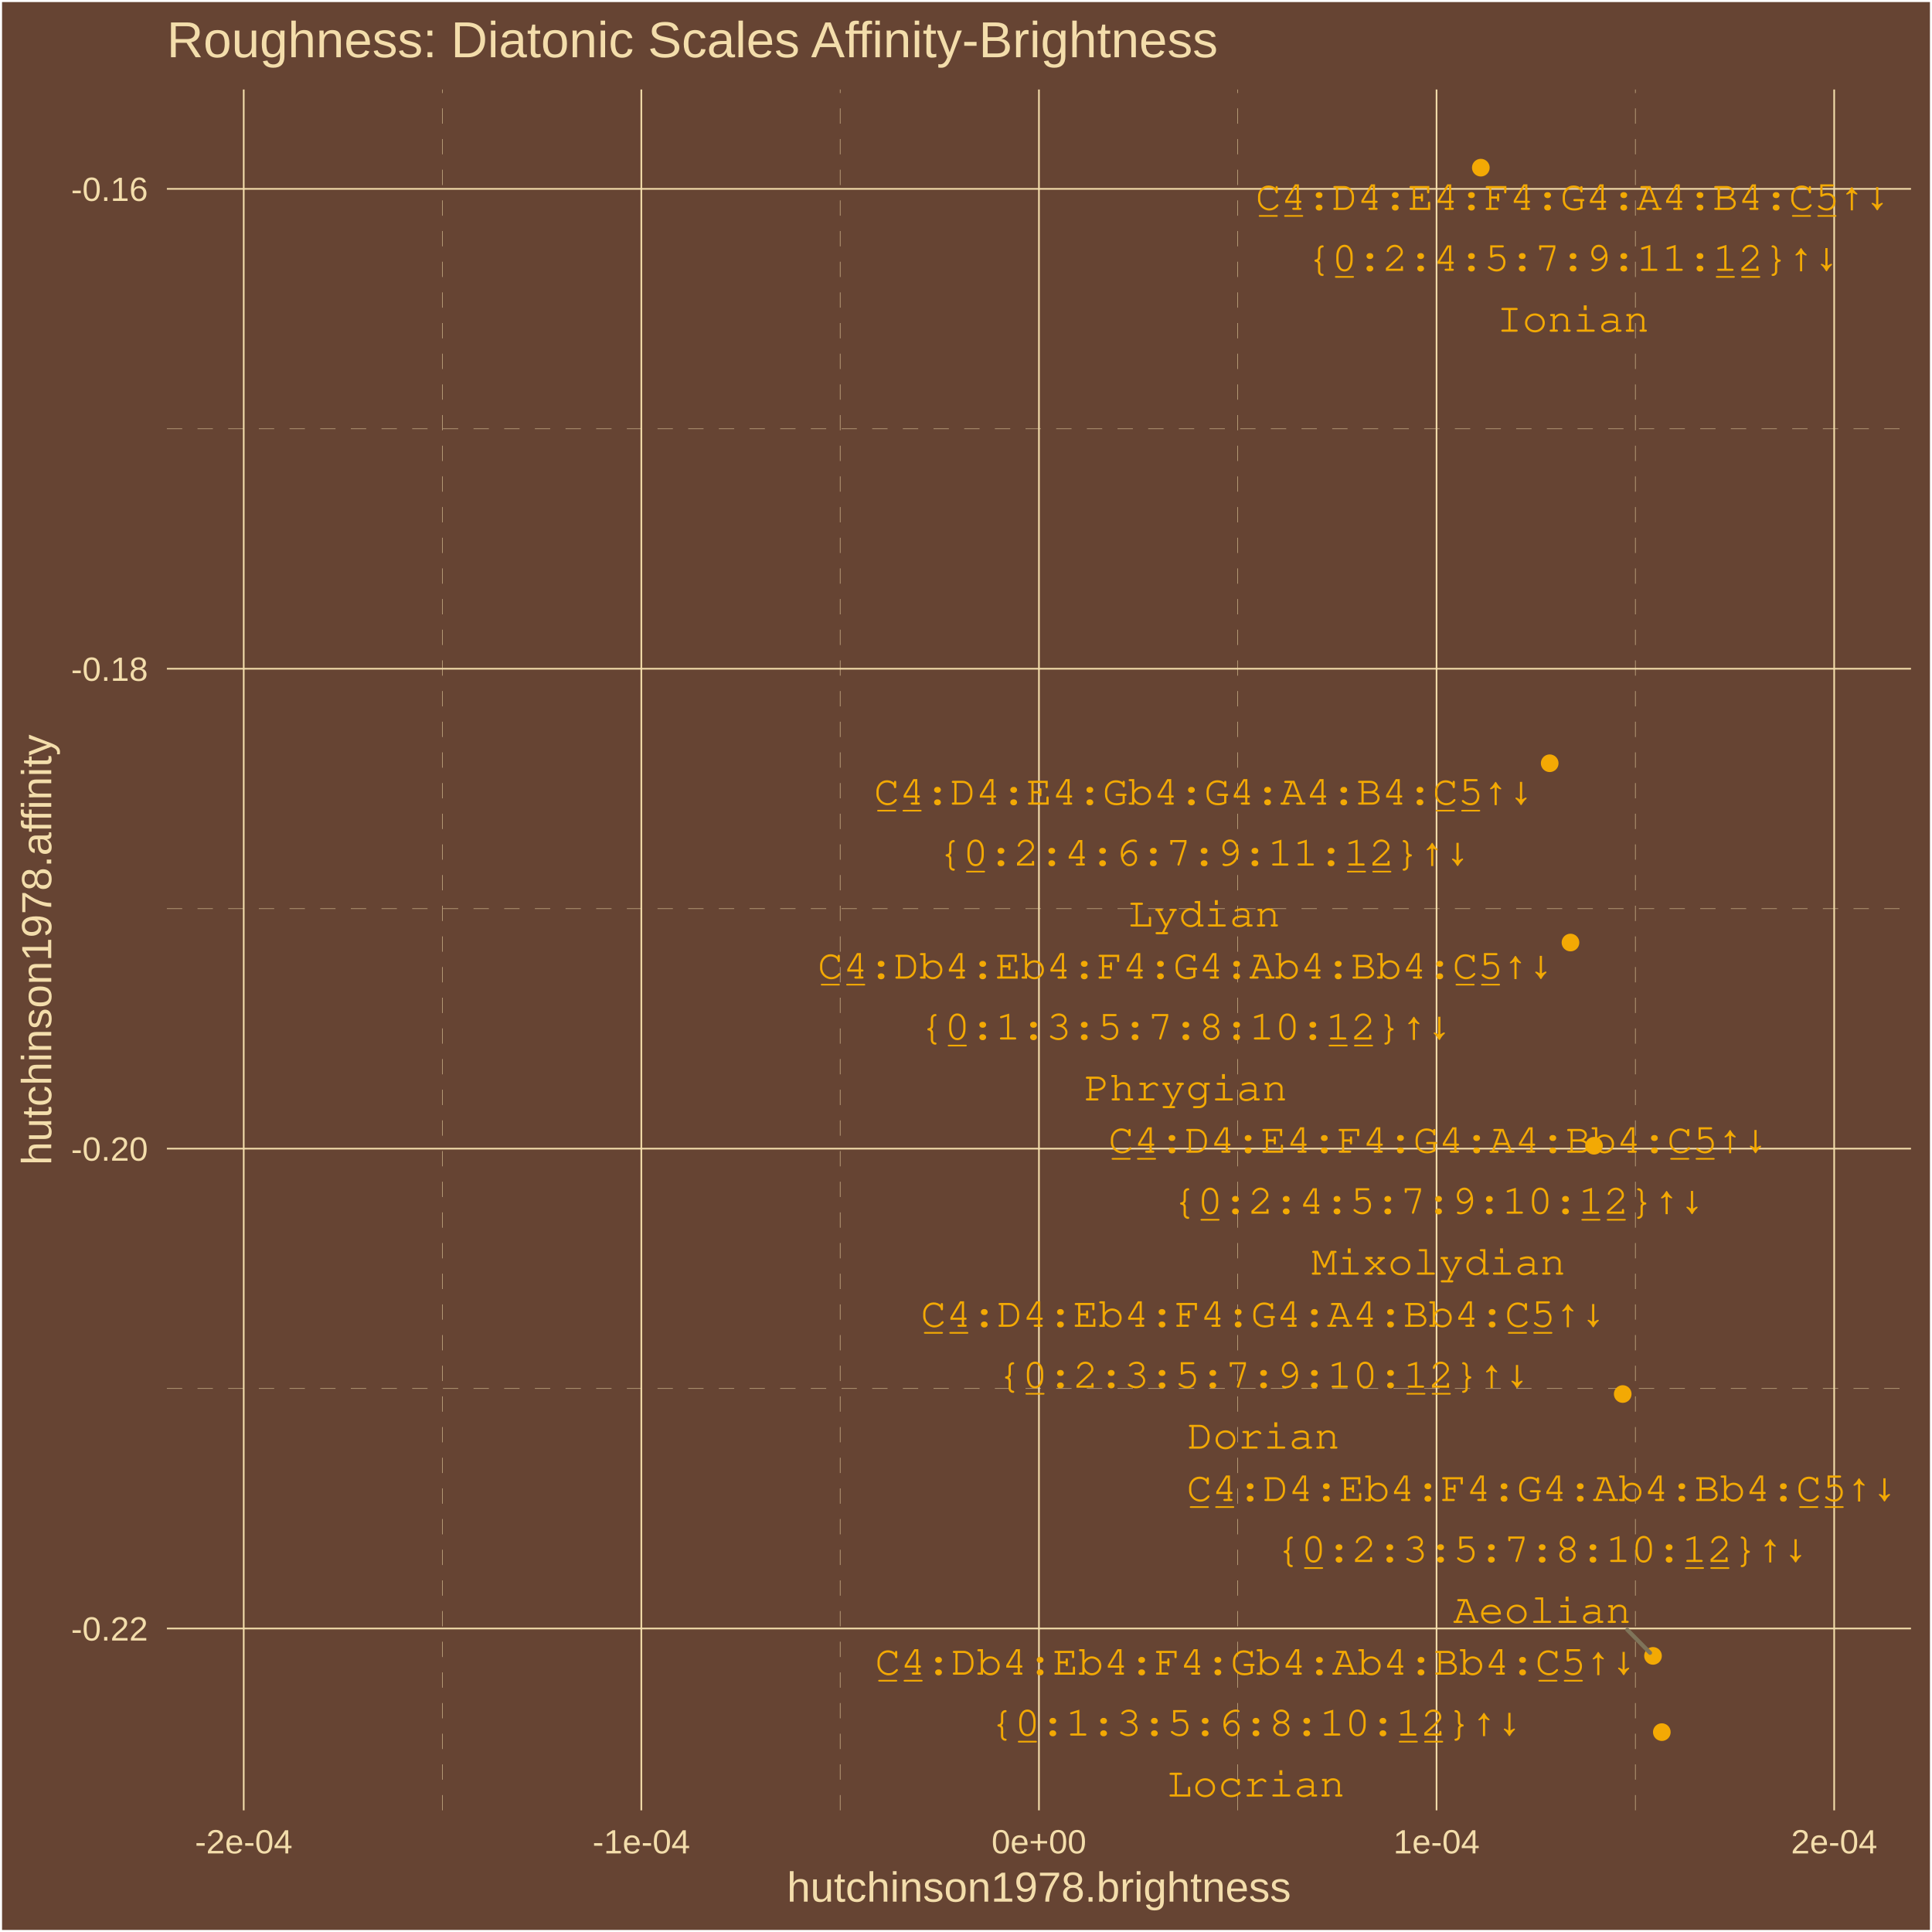
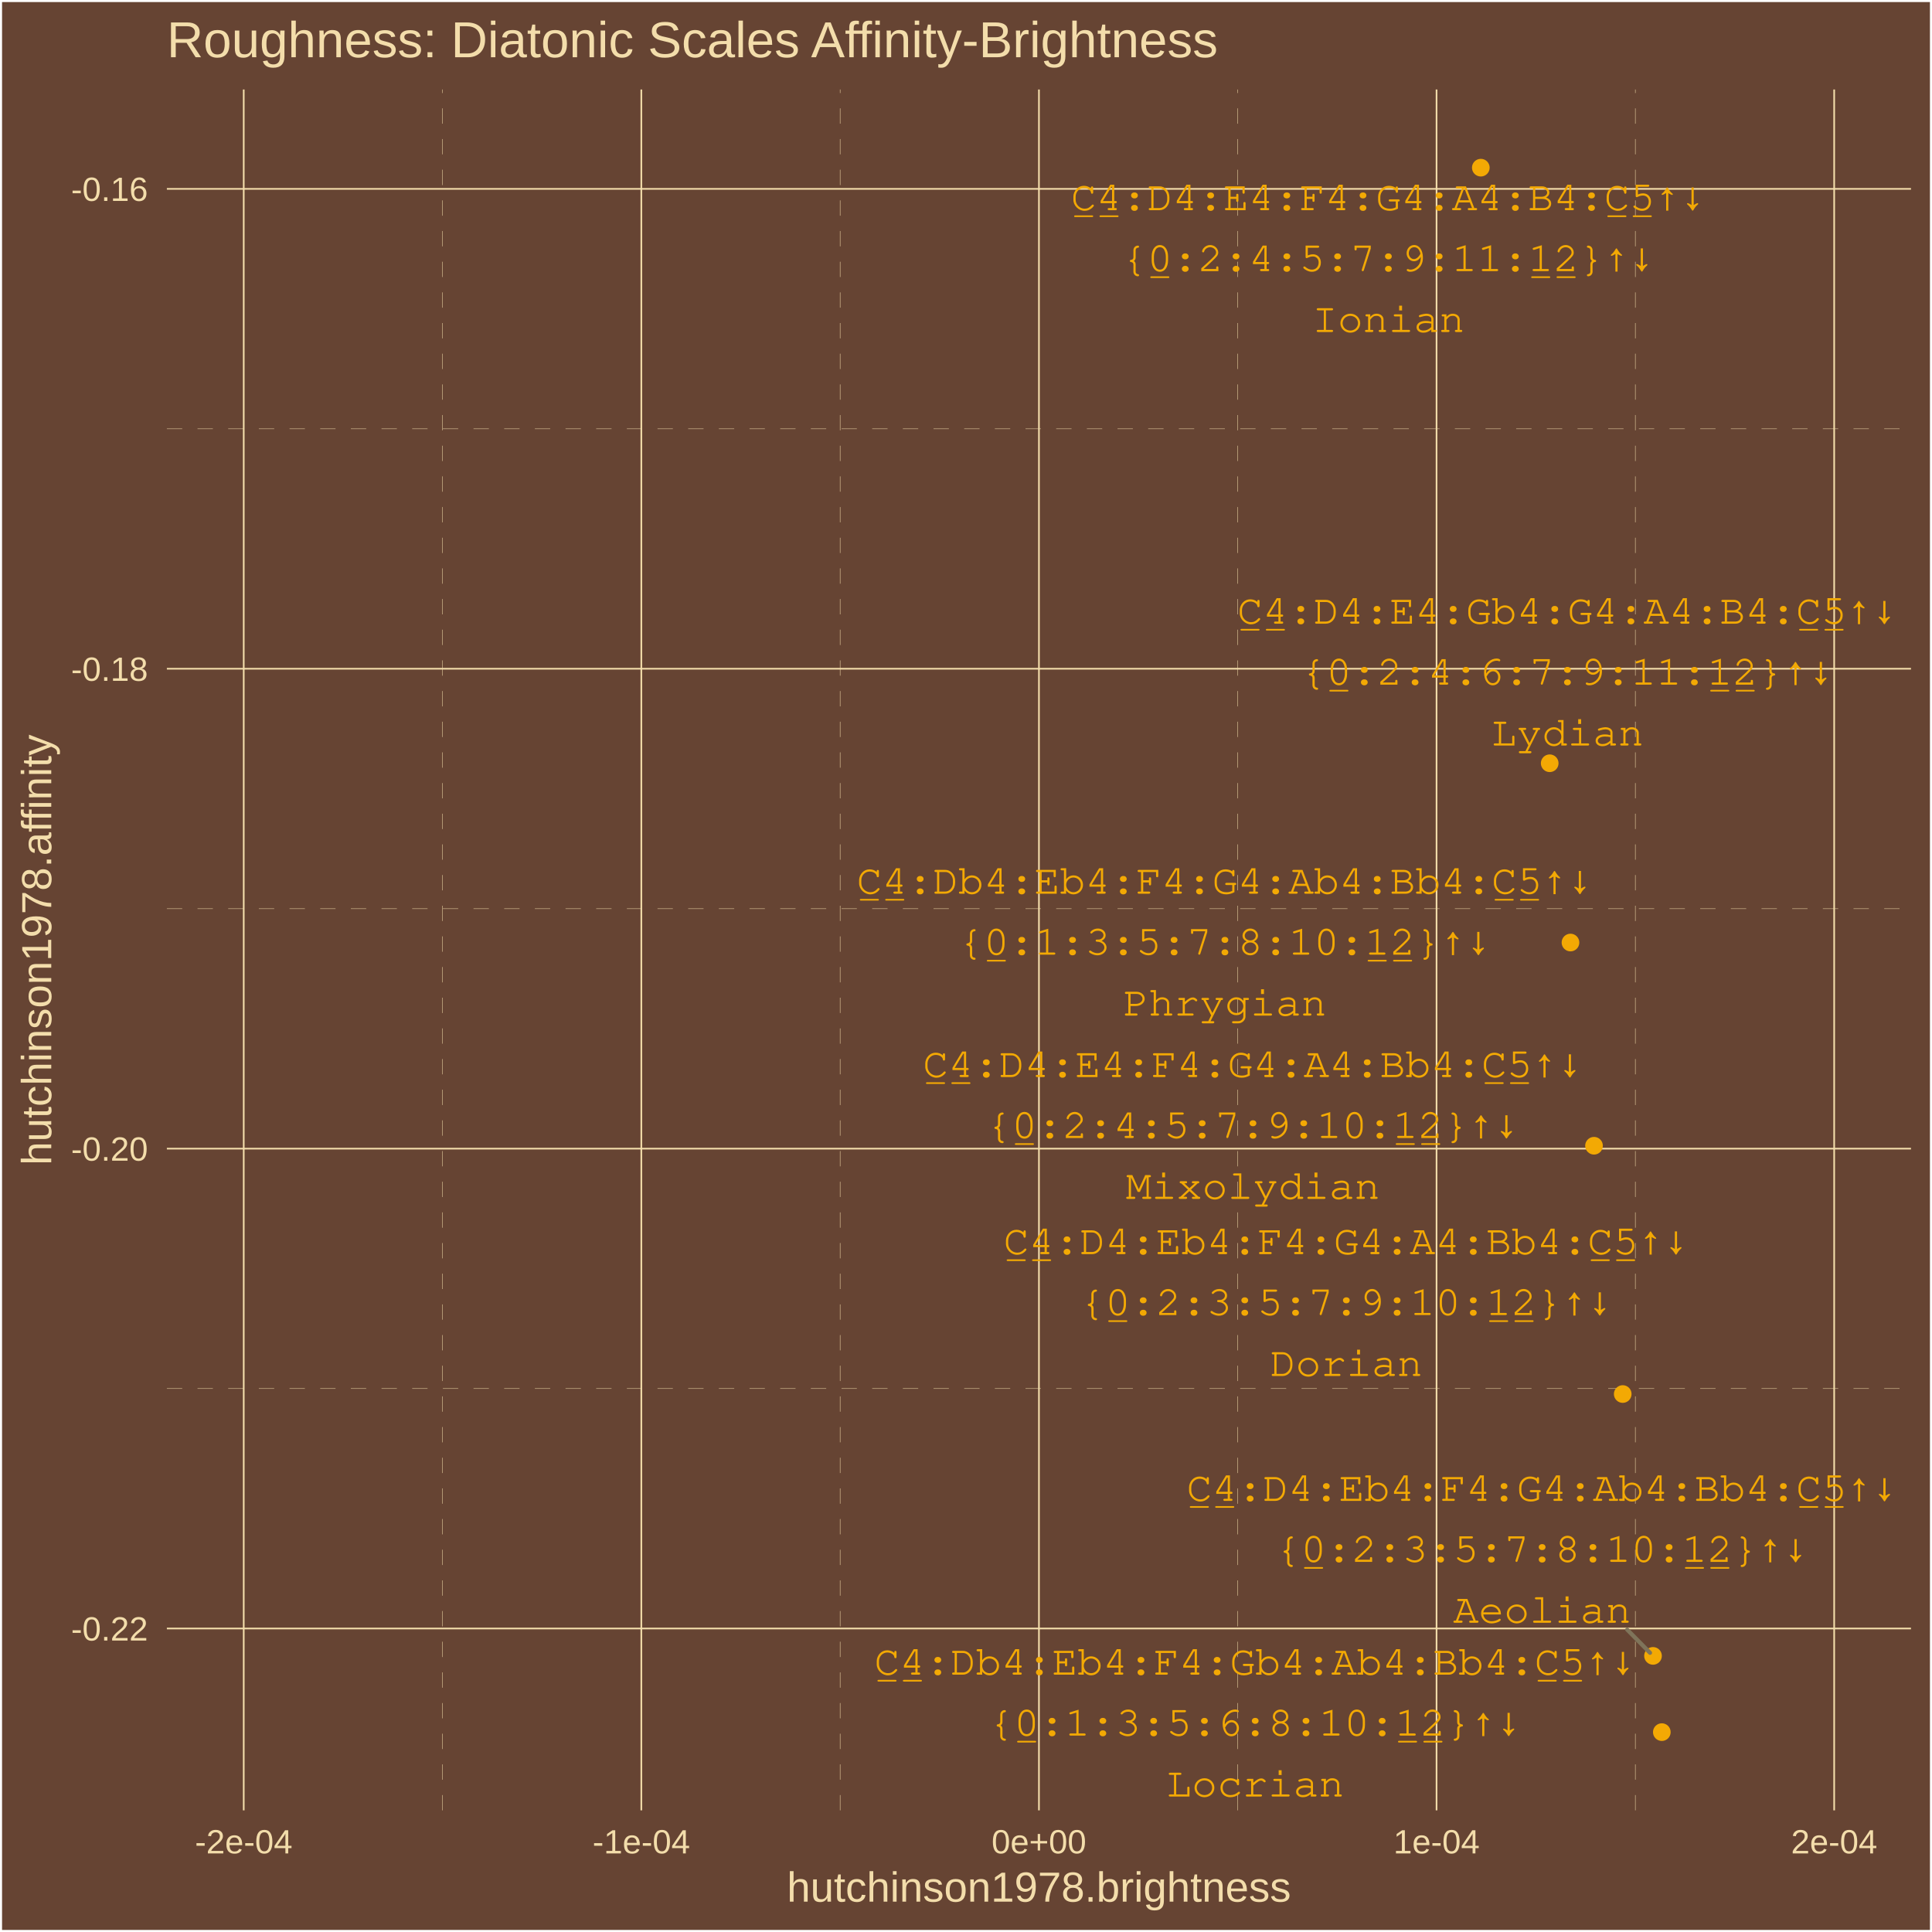
<svg xmlns="http://www.w3.org/2000/svg" class="svglite" width="504.00pt" height="504.00pt" viewBox="0 0 504.00 504.00">
  <defs>
    <style type="text/css">
    .svglite line, .svglite polyline, .svglite polygon, .svglite path, .svglite rect, .svglite circle {
      fill: none;
      stroke: #000000;
      stroke-linecap: round;
      stroke-linejoin: round;
      stroke-miterlimit: 10.00;
    }
    .svglite text {
      white-space: pre;
    }
  </style>
  </defs>
  <rect width="100%" height="100%" style="stroke: none; fill: #664433;" />
  <defs>
    <clipPath id="cpMC4wMHw1MDQuMDB8MC4wMHw1MDQuMDA=">
      <rect x="0.00" y="0.00" width="504.00" height="504.00" />
    </clipPath>
  </defs>
  <g clip-path="url(#cpMC4wMHw1MDQuMDB8MC4wMHw1MDQuMDA=)">
    <rect x="0.00" y="0" width="504.00" height="504.00" style="stroke-width: 1.07; stroke: #FFFFFF; fill: #664433;" />
  </g>
  <defs>
    <clipPath id="cpNDMuNTN8NDk4LjUyfDIzLjM0fDQ3Mi4yNw==">
      <rect x="43.53" y="23.34" width="454.99" height="448.93" />
    </clipPath>
  </defs>
  <g clip-path="url(#cpNDMuNTN8NDk4LjUyfDIzLjM0fDQ3Mi4yNw==)">
    <rect x="43.53" y="23.34" width="454.99" height="448.93" style="stroke-width: 1.07; stroke: none; fill: #664433;" />
    <polyline points="43.53,362.23 498.52,362.23 " style="stroke-width: 0.11; stroke: #F3DDAB; stroke-dasharray: 4.00,4.00; stroke-linecap: butt;" />
    <polyline points="43.53,237.05 498.52,237.05 " style="stroke-width: 0.11; stroke: #F3DDAB; stroke-dasharray: 4.00,4.00; stroke-linecap: butt;" />
    <polyline points="43.53,111.86 498.52,111.86 " style="stroke-width: 0.11; stroke: #F3DDAB; stroke-dasharray: 4.00,4.00; stroke-linecap: butt;" />
    <polyline points="115.44,472.27 115.44,23.34 " style="stroke-width: 0.11; stroke: #F3DDAB; stroke-dasharray: 4.00,4.00; stroke-linecap: butt;" />
    <polyline points="219.17,472.27 219.17,23.34 " style="stroke-width: 0.11; stroke: #F3DDAB; stroke-dasharray: 4.00,4.00; stroke-linecap: butt;" />
    <polyline points="322.89,472.27 322.89,23.34 " style="stroke-width: 0.11; stroke: #F3DDAB; stroke-dasharray: 4.00,4.00; stroke-linecap: butt;" />
    <polyline points="426.61,472.27 426.61,23.34 " style="stroke-width: 0.11; stroke: #F3DDAB; stroke-dasharray: 4.00,4.00; stroke-linecap: butt;" />
    <polyline points="43.53,424.82 498.52,424.82 " style="stroke-width: 0.43; stroke: #F3DDAB; stroke-linecap: butt;" />
    <polyline points="43.53,299.64 498.52,299.64 " style="stroke-width: 0.43; stroke: #F3DDAB; stroke-linecap: butt;" />
    <polyline points="43.53,174.45 498.52,174.45 " style="stroke-width: 0.43; stroke: #F3DDAB; stroke-linecap: butt;" />
    <polyline points="43.53,49.27 498.52,49.27 " style="stroke-width: 0.43; stroke: #F3DDAB; stroke-linecap: butt;" />
    <polyline points="63.58,472.27 63.58,23.34 " style="stroke-width: 0.43; stroke: #F3DDAB; stroke-linecap: butt;" />
    <polyline points="167.30,472.27 167.30,23.34 " style="stroke-width: 0.43; stroke: #F3DDAB; stroke-linecap: butt;" />
    <polyline points="271.03,472.27 271.03,23.34 " style="stroke-width: 0.43; stroke: #F3DDAB; stroke-linecap: butt;" />
    <polyline points="374.75,472.27 374.75,23.34 " style="stroke-width: 0.43; stroke: #F3DDAB; stroke-linecap: butt;" />
    <polyline points="478.48,472.27 478.48,23.34 " style="stroke-width: 0.43; stroke: #F3DDAB; stroke-linecap: butt;" />
    <circle cx="433.52" cy="451.86" r="1.95" style="stroke-width: 0.71; stroke: #F3A904; fill: #F3A904;" />
    <circle cx="409.69" cy="245.88" r="1.95" style="stroke-width: 0.71; stroke: #F3A904; fill: #F3A904;" />
    <circle cx="431.22" cy="431.97" r="1.95" style="stroke-width: 0.71; stroke: #F3A904; fill: #F3A904;" />
    <circle cx="423.32" cy="363.66" r="1.95" style="stroke-width: 0.71; stroke: #F3A904; fill: #F3A904;" />
    <circle cx="415.83" cy="298.89" r="1.95" style="stroke-width: 0.71; stroke: #F3A904; fill: #F3A904;" />
    <circle cx="386.30" cy="43.74" r="1.95" style="stroke-width: 0.71; stroke: #F3A904; fill: #F3A904;" />
    <circle cx="404.27" cy="199.11" r="1.95" style="stroke-width: 0.71; stroke: #F3A904; fill: #F3A904;" />
-     <line x1="424.52" y1="425.17" x2="430.44" y2="431.17" style="stroke-width: 1.07; stroke: #7F745A;" />
-     <text x="327.63" y="436.87" text-anchor="middle" style="font-size: 11.04px; font-weight: 0;fill: #F3A904; font-family: &quot;Courier&quot;;" textLength="198.50px" lengthAdjust="spacingAndGlyphs">C̲4̲:Db4:Eb4:F4:Gb4:Ab4:Bb4:C̲5̲↑↓</text>
-     <text x="327.63" y="452.77" text-anchor="middle" style="font-size: 11.04px; font-weight: 0;fill: #F3A904; font-family: &quot;Courier&quot;;" textLength="138.95px" lengthAdjust="spacingAndGlyphs">{0̲:1:3:5:6:8:10:1̲2̲}↑↓</text>
-     <text x="327.63" y="468.67" text-anchor="middle" style="font-size: 11.04px; font-weight: 0;fill: #F3A904; font-family: &quot;Courier&quot;;" textLength="46.32px" lengthAdjust="spacingAndGlyphs">Locrian</text>
-     <text x="309.34" y="255.29" text-anchor="middle" style="font-size: 11.04px; font-weight: 0;fill: #F3A904; font-family: &quot;Courier&quot;;" textLength="191.89px" lengthAdjust="spacingAndGlyphs">C̲4̲:Db4:Eb4:F4:G4:Ab4:Bb4:C̲5̲↑↓</text>
-     <text x="309.34" y="271.18" text-anchor="middle" style="font-size: 11.04px; font-weight: 0;fill: #F3A904; font-family: &quot;Courier&quot;;" textLength="138.95px" lengthAdjust="spacingAndGlyphs">{0̲:1:3:5:7:8:10:1̲2̲}↑↓</text>
-     <text x="309.34" y="287.08" text-anchor="middle" style="font-size: 11.04px; font-weight: 0;fill: #F3A904; font-family: &quot;Courier&quot;;" textLength="52.93px" lengthAdjust="spacingAndGlyphs">Phrygian</text>
-     <text x="402.29" y="391.57" text-anchor="middle" style="font-size: 11.04px; font-weight: 0;fill: #F3A904; font-family: &quot;Courier&quot;;" textLength="185.27px" lengthAdjust="spacingAndGlyphs">C̲4̲:D4:Eb4:F4:G4:Ab4:Bb4:C̲5̲↑↓</text>
-     <text x="402.29" y="407.47" text-anchor="middle" style="font-size: 11.04px; font-weight: 0;fill: #F3A904; font-family: &quot;Courier&quot;;" textLength="138.95px" lengthAdjust="spacingAndGlyphs">{0̲:2:3:5:7:8:10:1̲2̲}↑↓</text>
-     <text x="402.29" y="423.37" text-anchor="middle" style="font-size: 11.04px; font-weight: 0;fill: #F3A904; font-family: &quot;Courier&quot;;" textLength="46.32px" lengthAdjust="spacingAndGlyphs">Aeolian</text>
-     <text x="329.62" y="346.12" text-anchor="middle" style="font-size: 11.04px; font-weight: 0;fill: #F3A904; font-family: &quot;Courier&quot;;" textLength="178.65px" lengthAdjust="spacingAndGlyphs">C̲4̲:D4:Eb4:F4:G4:A4:Bb4:C̲5̲↑↓</text>
-     <text x="329.62" y="362.01" text-anchor="middle" style="font-size: 11.04px; font-weight: 0;fill: #F3A904; font-family: &quot;Courier&quot;;" textLength="138.95px" lengthAdjust="spacingAndGlyphs">{0̲:2:3:5:7:9:10:1̲2̲}↑↓</text>
-     <text x="329.62" y="377.91" text-anchor="middle" style="font-size: 11.04px; font-weight: 0;fill: #F3A904; font-family: &quot;Courier&quot;;" textLength="39.70px" lengthAdjust="spacingAndGlyphs">Dorian</text>
-     <text x="375.27" y="300.72" text-anchor="middle" style="font-size: 11.04px; font-weight: 0;fill: #F3A904; font-family: &quot;Courier&quot;;" textLength="172.04px" lengthAdjust="spacingAndGlyphs">C̲4̲:D4:E4:F4:G4:A4:Bb4:C̲5̲↑↓</text>
-     <text x="375.27" y="316.62" text-anchor="middle" style="font-size: 11.04px; font-weight: 0;fill: #F3A904; font-family: &quot;Courier&quot;;" textLength="138.95px" lengthAdjust="spacingAndGlyphs">{0̲:2:4:5:7:9:10:1̲2̲}↑↓</text>
-     <text x="375.27" y="332.52" text-anchor="middle" style="font-size: 11.04px; font-weight: 0;fill: #F3A904; font-family: &quot;Courier&quot;;" textLength="66.17px" lengthAdjust="spacingAndGlyphs">Mixolydian</text>
-     <text x="410.34" y="54.75" text-anchor="middle" style="font-size: 11.04px; font-weight: 0;fill: #F3A904; font-family: &quot;Courier&quot;;" textLength="165.42px" lengthAdjust="spacingAndGlyphs">C̲4̲:D4:E4:F4:G4:A4:B4:C̲5̲↑↓</text>
-     <text x="410.34" y="70.65" text-anchor="middle" style="font-size: 11.04px; font-weight: 0;fill: #F3A904; font-family: &quot;Courier&quot;;" textLength="138.95px" lengthAdjust="spacingAndGlyphs">{0̲:2:4:5:7:9:11:1̲2̲}↑↓</text>
-     <text x="410.34" y="86.54" text-anchor="middle" style="font-size: 11.04px; font-weight: 0;fill: #F3A904; font-family: &quot;Courier&quot;;" textLength="39.70px" lengthAdjust="spacingAndGlyphs">Ionian</text>
-     <text x="314.11" y="209.90" text-anchor="middle" style="font-size: 11.04px; font-weight: 0;fill: #F3A904; font-family: &quot;Courier&quot;;" textLength="172.04px" lengthAdjust="spacingAndGlyphs">C̲4̲:D4:E4:Gb4:G4:A4:B4:C̲5̲↑↓</text>
-     <text x="314.11" y="225.80" text-anchor="middle" style="font-size: 11.04px; font-weight: 0;fill: #F3A904; font-family: &quot;Courier&quot;;" textLength="138.95px" lengthAdjust="spacingAndGlyphs">{0̲:2:4:6:7:9:11:1̲2̲}↑↓</text>
-     <text x="314.11" y="241.70" text-anchor="middle" style="font-size: 11.04px; font-weight: 0;fill: #F3A904; font-family: &quot;Courier&quot;;" textLength="39.70px" lengthAdjust="spacingAndGlyphs">Lydian</text>
+     <line x1="424.49" y1="425.13" x2="430.44" y2="431.17" style="stroke-width: 1.07; stroke: #7F745A;" />
+     <text x="327.44" y="436.87" text-anchor="middle" style="font-size: 11.04px; font-weight: 0;fill: #F3A904; font-family: &quot;Courier&quot;;" textLength="198.50px" lengthAdjust="spacingAndGlyphs">C̲4̲:Db4:Eb4:F4:Gb4:Ab4:Bb4:C̲5̲↑↓</text>
+     <text x="327.44" y="452.77" text-anchor="middle" style="font-size: 11.04px; font-weight: 0;fill: #F3A904; font-family: &quot;Courier&quot;;" textLength="138.95px" lengthAdjust="spacingAndGlyphs">{0̲:1:3:5:6:8:10:1̲2̲}↑↓</text>
+     <text x="327.44" y="468.67" text-anchor="middle" style="font-size: 11.04px; font-weight: 0;fill: #F3A904; font-family: &quot;Courier&quot;;" textLength="46.32px" lengthAdjust="spacingAndGlyphs">Locrian</text>
+     <text x="319.53" y="233.14" text-anchor="middle" style="font-size: 11.04px; font-weight: 0;fill: #F3A904; font-family: &quot;Courier&quot;;" textLength="191.89px" lengthAdjust="spacingAndGlyphs">C̲4̲:Db4:Eb4:F4:G4:Ab4:Bb4:C̲5̲↑↓</text>
+     <text x="319.53" y="249.04" text-anchor="middle" style="font-size: 11.04px; font-weight: 0;fill: #F3A904; font-family: &quot;Courier&quot;;" textLength="138.95px" lengthAdjust="spacingAndGlyphs">{0̲:1:3:5:7:8:10:1̲2̲}↑↓</text>
+     <text x="319.53" y="264.94" text-anchor="middle" style="font-size: 11.04px; font-weight: 0;fill: #F3A904; font-family: &quot;Courier&quot;;" textLength="52.93px" lengthAdjust="spacingAndGlyphs">Phrygian</text>
+     <text x="402.29" y="391.54" text-anchor="middle" style="font-size: 11.04px; font-weight: 0;fill: #F3A904; font-family: &quot;Courier&quot;;" textLength="185.27px" lengthAdjust="spacingAndGlyphs">C̲4̲:D4:Eb4:F4:G4:Ab4:Bb4:C̲5̲↑↓</text>
+     <text x="402.29" y="407.44" text-anchor="middle" style="font-size: 11.04px; font-weight: 0;fill: #F3A904; font-family: &quot;Courier&quot;;" textLength="138.95px" lengthAdjust="spacingAndGlyphs">{0̲:2:3:5:7:8:10:1̲2̲}↑↓</text>
+     <text x="402.29" y="423.33" text-anchor="middle" style="font-size: 11.04px; font-weight: 0;fill: #F3A904; font-family: &quot;Courier&quot;;" textLength="46.32px" lengthAdjust="spacingAndGlyphs">Aeolian</text>
+     <text x="351.21" y="327.17" text-anchor="middle" style="font-size: 11.04px; font-weight: 0;fill: #F3A904; font-family: &quot;Courier&quot;;" textLength="178.65px" lengthAdjust="spacingAndGlyphs">C̲4̲:D4:Eb4:F4:G4:A4:Bb4:C̲5̲↑↓</text>
+     <text x="351.21" y="343.06" text-anchor="middle" style="font-size: 11.04px; font-weight: 0;fill: #F3A904; font-family: &quot;Courier&quot;;" textLength="138.95px" lengthAdjust="spacingAndGlyphs">{0̲:2:3:5:7:9:10:1̲2̲}↑↓</text>
+     <text x="351.21" y="358.96" text-anchor="middle" style="font-size: 11.04px; font-weight: 0;fill: #F3A904; font-family: &quot;Courier&quot;;" textLength="39.70px" lengthAdjust="spacingAndGlyphs">Dorian</text>
+     <text x="326.85" y="280.97" text-anchor="middle" style="font-size: 11.04px; font-weight: 0;fill: #F3A904; font-family: &quot;Courier&quot;;" textLength="172.04px" lengthAdjust="spacingAndGlyphs">C̲4̲:D4:E4:F4:G4:A4:Bb4:C̲5̲↑↓</text>
+     <text x="326.85" y="296.87" text-anchor="middle" style="font-size: 11.04px; font-weight: 0;fill: #F3A904; font-family: &quot;Courier&quot;;" textLength="138.95px" lengthAdjust="spacingAndGlyphs">{0̲:2:4:5:7:9:10:1̲2̲}↑↓</text>
+     <text x="326.85" y="312.76" text-anchor="middle" style="font-size: 11.04px; font-weight: 0;fill: #F3A904; font-family: &quot;Courier&quot;;" textLength="66.17px" lengthAdjust="spacingAndGlyphs">Mixolydian</text>
+     <text x="362.18" y="54.83" text-anchor="middle" style="font-size: 11.04px; font-weight: 0;fill: #F3A904; font-family: &quot;Courier&quot;;" textLength="165.42px" lengthAdjust="spacingAndGlyphs">C̲4̲:D4:E4:F4:G4:A4:B4:C̲5̲↑↓</text>
+     <text x="362.18" y="70.73" text-anchor="middle" style="font-size: 11.04px; font-weight: 0;fill: #F3A904; font-family: &quot;Courier&quot;;" textLength="138.95px" lengthAdjust="spacingAndGlyphs">{0̲:2:4:5:7:9:11:1̲2̲}↑↓</text>
+     <text x="362.18" y="86.62" text-anchor="middle" style="font-size: 11.04px; font-weight: 0;fill: #F3A904; font-family: &quot;Courier&quot;;" textLength="39.70px" lengthAdjust="spacingAndGlyphs">Ionian</text>
+     <text x="408.89" y="162.70" text-anchor="middle" style="font-size: 11.04px; font-weight: 0;fill: #F3A904; font-family: &quot;Courier&quot;;" textLength="172.04px" lengthAdjust="spacingAndGlyphs">C̲4̲:D4:E4:Gb4:G4:A4:B4:C̲5̲↑↓</text>
+     <text x="408.89" y="178.60" text-anchor="middle" style="font-size: 11.04px; font-weight: 0;fill: #F3A904; font-family: &quot;Courier&quot;;" textLength="138.95px" lengthAdjust="spacingAndGlyphs">{0̲:2:4:6:7:9:11:1̲2̲}↑↓</text>
+     <text x="408.89" y="194.49" text-anchor="middle" style="font-size: 11.04px; font-weight: 0;fill: #F3A904; font-family: &quot;Courier&quot;;" textLength="39.70px" lengthAdjust="spacingAndGlyphs">Lydian</text>
  </g>
  <g clip-path="url(#cpMC4wMHw1MDQuMDB8MC4wMHw1MDQuMDA=)">
    <text x="38.60" y="427.97" text-anchor="end" style="font-size: 8.80px;fill: #F3DDAB; font-family: &quot;Arial&quot;;" textLength="20.06px" lengthAdjust="spacingAndGlyphs">-0.22</text>
    <text x="38.60" y="302.79" text-anchor="end" style="font-size: 8.80px;fill: #F3DDAB; font-family: &quot;Arial&quot;;" textLength="20.06px" lengthAdjust="spacingAndGlyphs">-0.20</text>
    <text x="38.60" y="177.61" text-anchor="end" style="font-size: 8.80px;fill: #F3DDAB; font-family: &quot;Arial&quot;;" textLength="20.06px" lengthAdjust="spacingAndGlyphs">-0.18</text>
    <text x="38.60" y="52.42" text-anchor="end" style="font-size: 8.80px;fill: #F3DDAB; font-family: &quot;Arial&quot;;" textLength="20.06px" lengthAdjust="spacingAndGlyphs">-0.16</text>
    <text x="63.58" y="483.50" text-anchor="middle" style="font-size: 8.80px;fill: #F3DDAB; font-family: &quot;Arial&quot;;" textLength="25.44px" lengthAdjust="spacingAndGlyphs">-2e-04</text>
    <text x="167.30" y="483.50" text-anchor="middle" style="font-size: 8.80px;fill: #F3DDAB; font-family: &quot;Arial&quot;;" textLength="25.44px" lengthAdjust="spacingAndGlyphs">-1e-04</text>
    <text x="271.03" y="483.50" text-anchor="middle" style="font-size: 8.80px;fill: #F3DDAB; font-family: &quot;Arial&quot;;" textLength="24.72px" lengthAdjust="spacingAndGlyphs">0e+00</text>
    <text x="374.75" y="483.50" text-anchor="middle" style="font-size: 8.80px;fill: #F3DDAB; font-family: &quot;Arial&quot;;" textLength="22.51px" lengthAdjust="spacingAndGlyphs">1e-04</text>
    <text x="478.48" y="483.50" text-anchor="middle" style="font-size: 8.80px;fill: #F3DDAB; font-family: &quot;Arial&quot;;" textLength="22.51px" lengthAdjust="spacingAndGlyphs">2e-04</text>
    <text x="271.03" y="496.09" text-anchor="middle" style="font-size: 11.00px;fill: #F3DDAB; font-family: &quot;Arial&quot;;" textLength="131.51px" lengthAdjust="spacingAndGlyphs">hutchinson1978.brightness</text>
    <text transform="translate(13.37,247.80) rotate(-90)" text-anchor="middle" style="font-size: 11.00px;fill: #F3DDAB; font-family: &quot;Arial&quot;;" textLength="112.53px" lengthAdjust="spacingAndGlyphs">hutchinson1978.affinity</text>
    <text x="43.53" y="14.94" style="font-size: 13.20px;fill: #F3DDAB; font-family: &quot;Arial&quot;;" textLength="274.95px" lengthAdjust="spacingAndGlyphs">Roughness: Diatonic Scales Affinity-Brightness</text>
  </g>
</svg>
